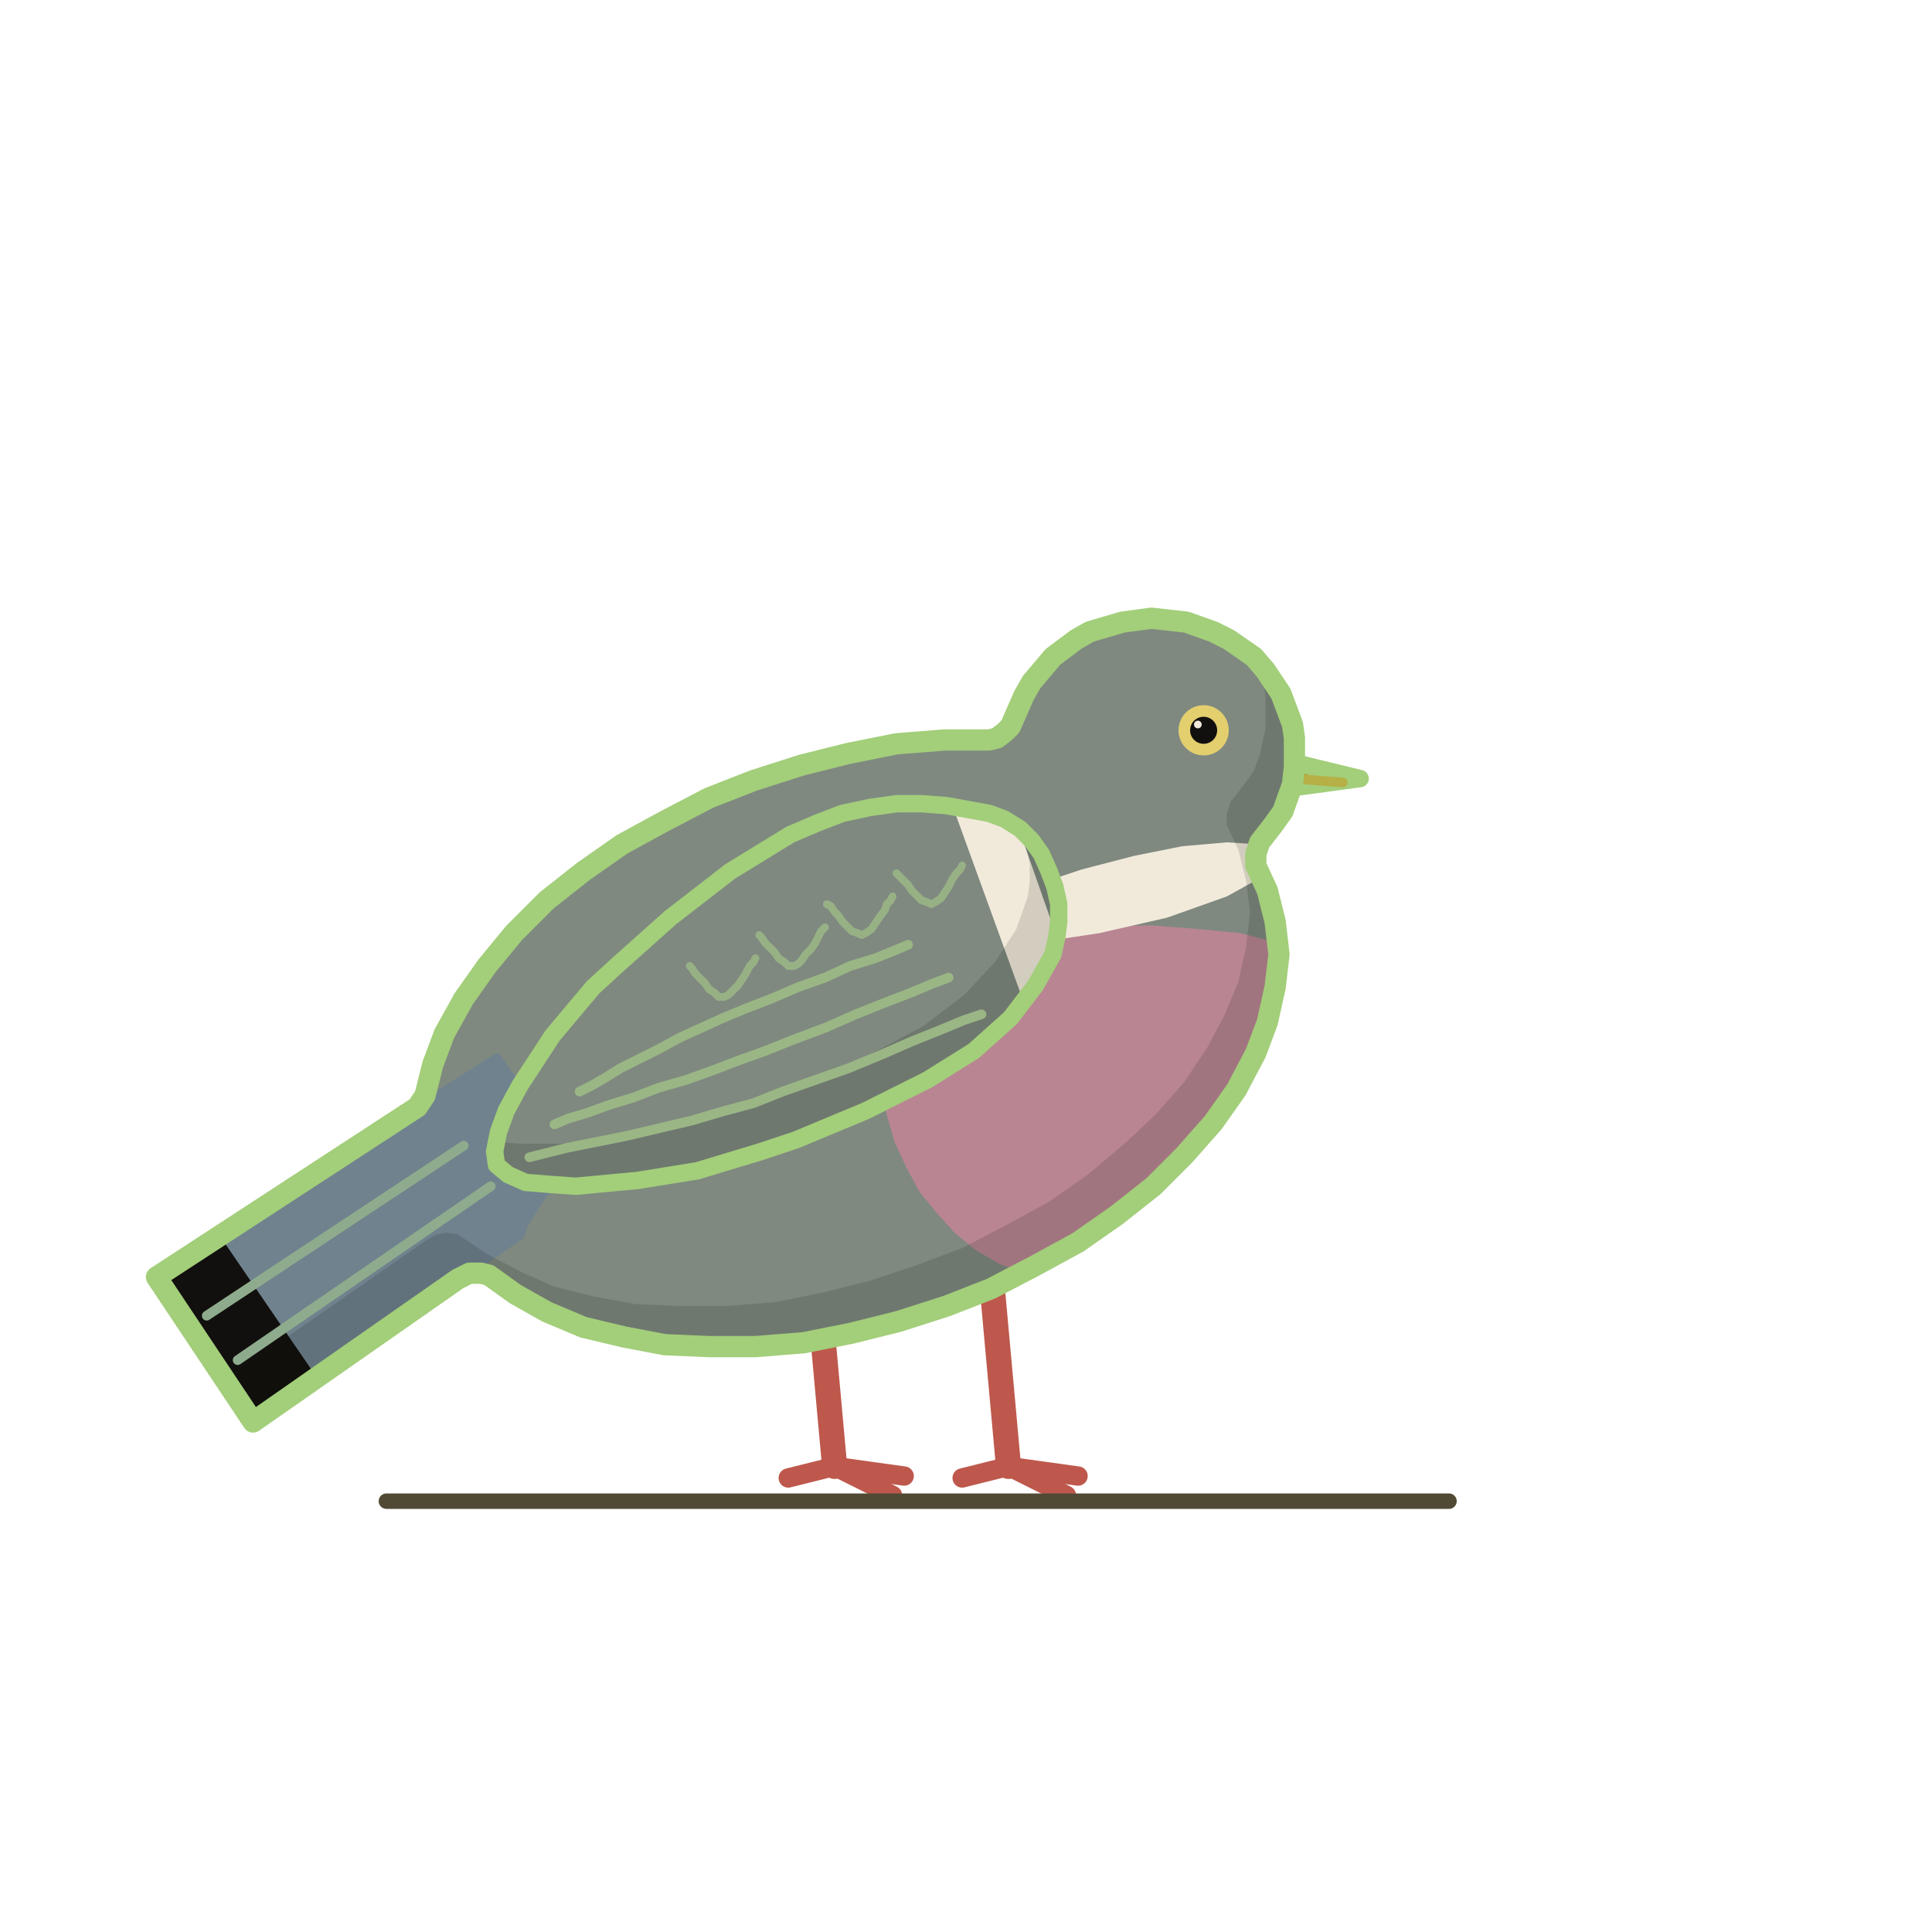
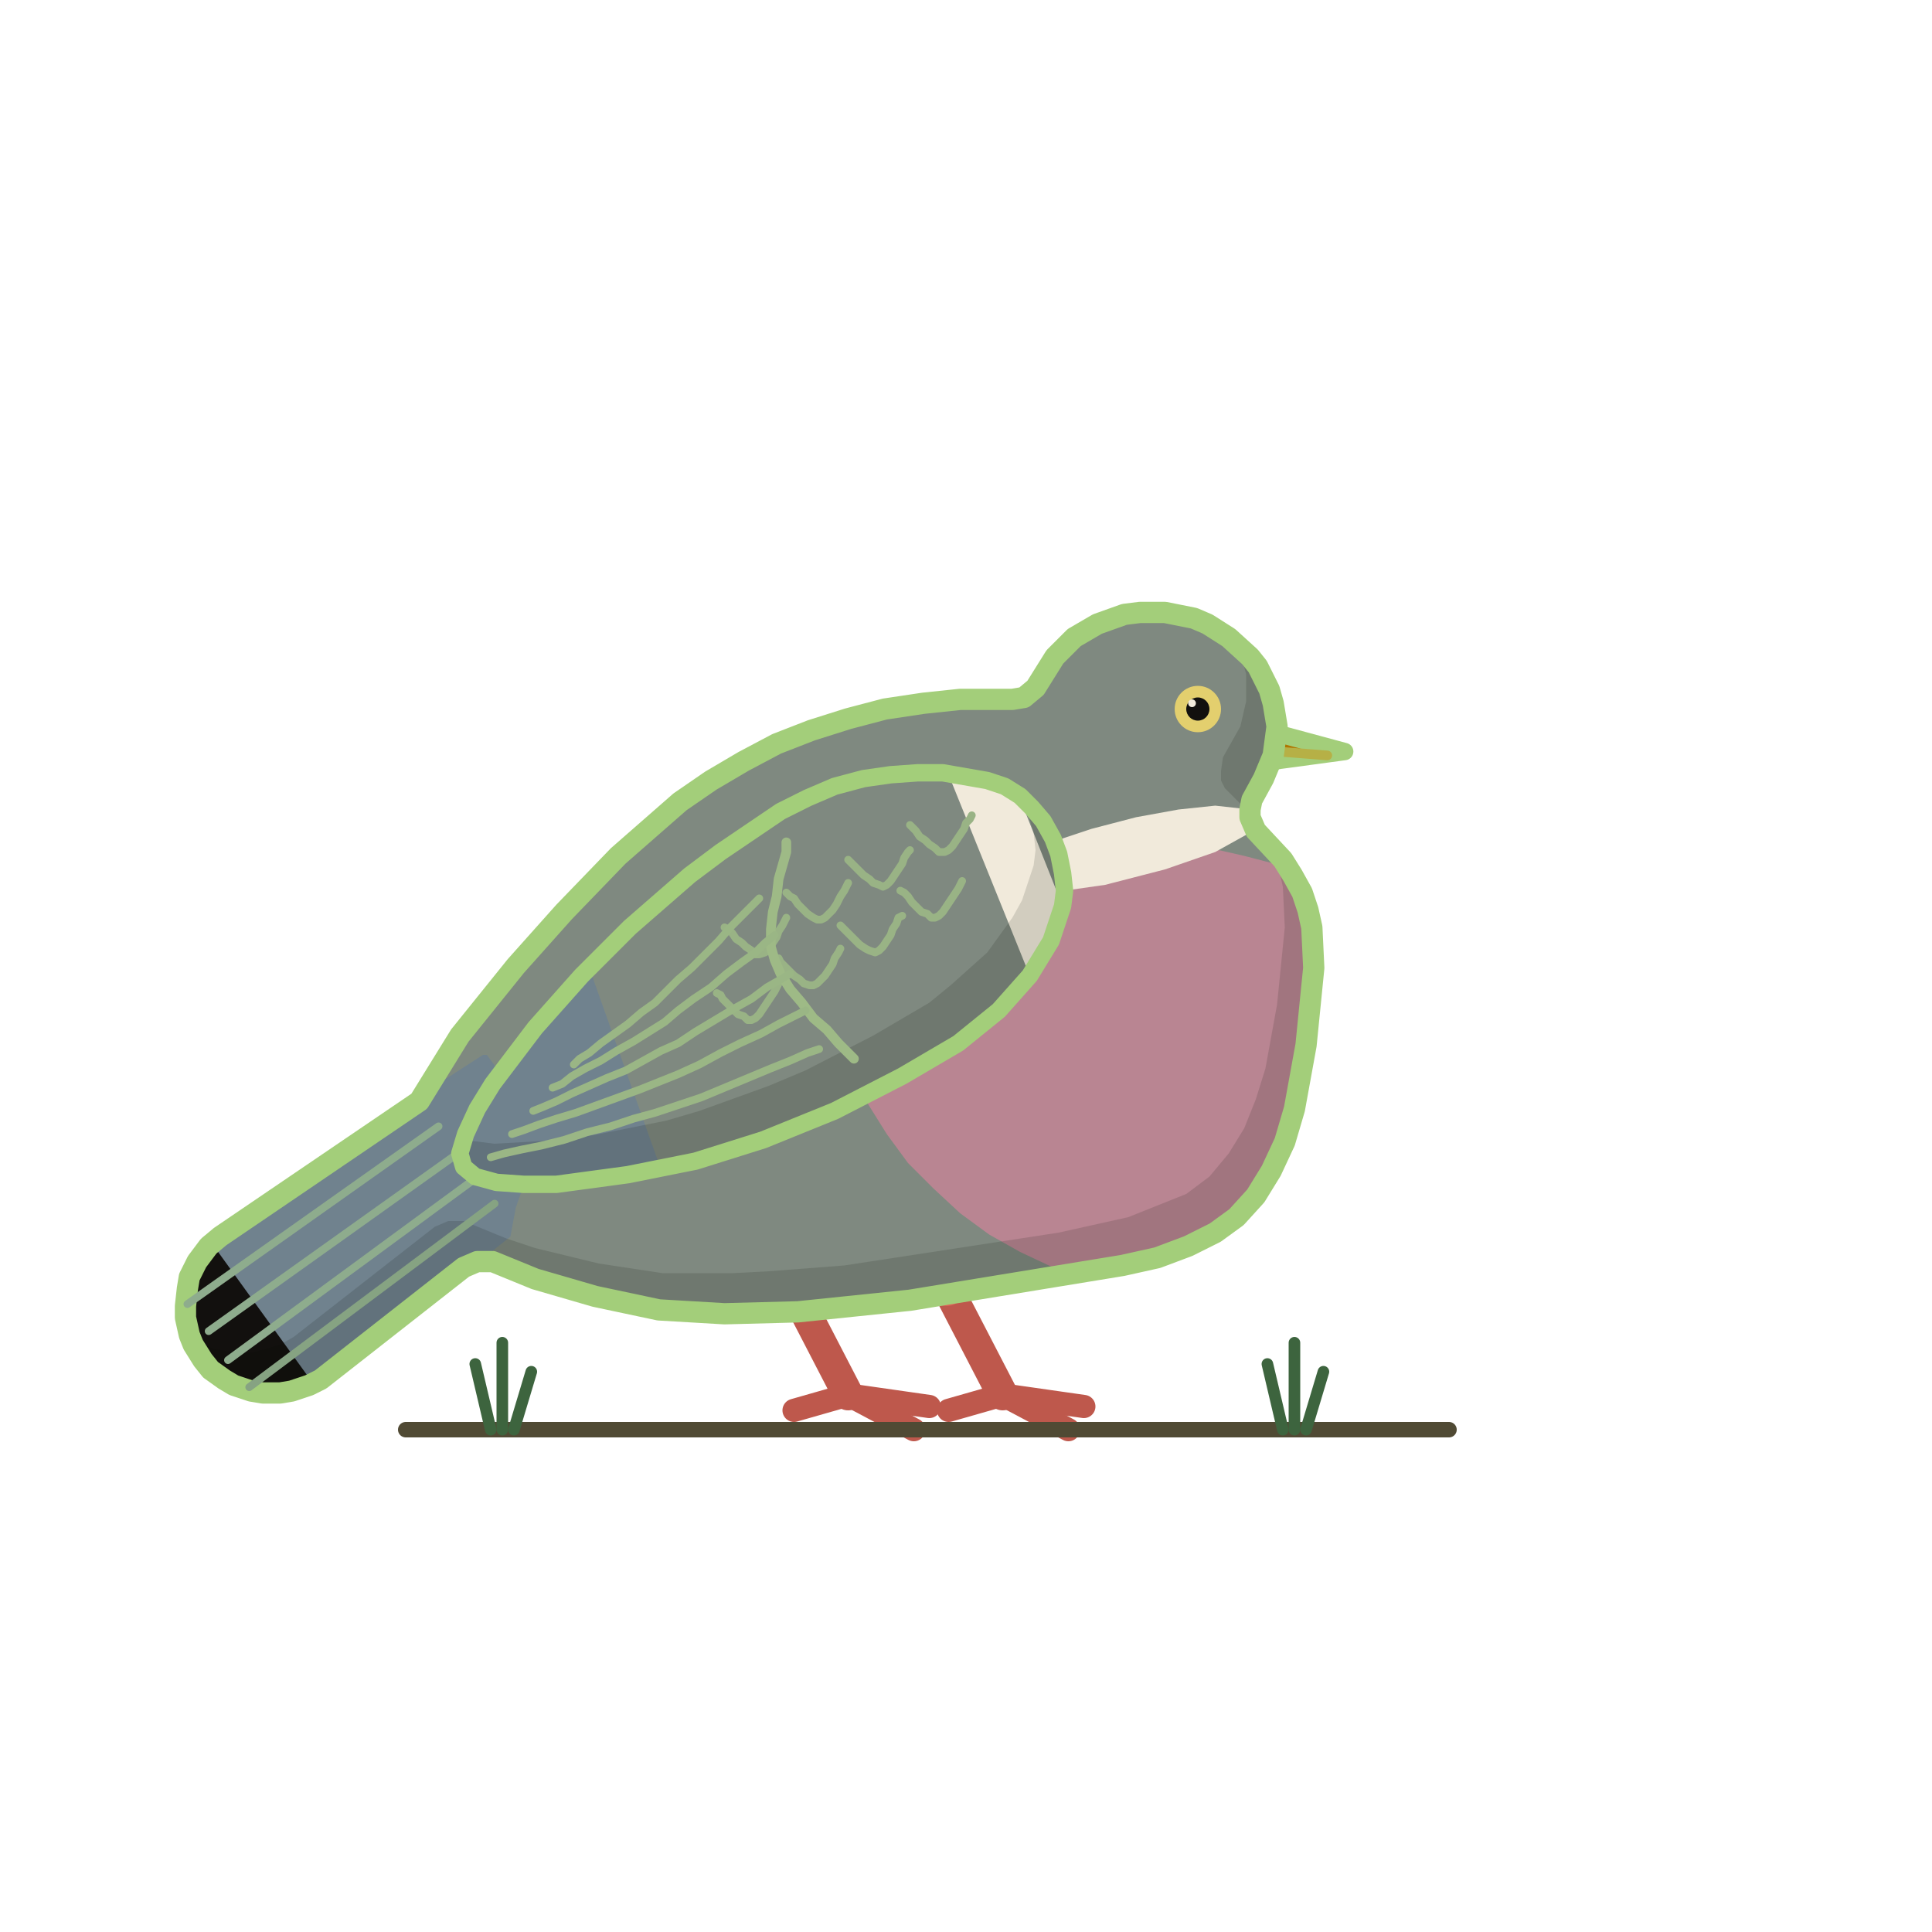
<svg xmlns="http://www.w3.org/2000/svg" width="100" height="100" viewBox="0 0 100 100">
  <g stroke-linecap="round" stroke-linejoin="round">
-     <path d="M42,62.7 L43.2,75.9" fill="none" stroke="#BE584C" stroke-width="1.3" />
-     <path d="M43.2,75.9 L46.8,76.4" fill="none" stroke="#BE584C" stroke-width="1" />
-     <path d="M43.2,75.9 L46.2,77.4" fill="none" stroke="#BE584C" stroke-width="1" />
-     <path d="M43.2,75.9 L40.8,76.5" fill="none" stroke="#BE584C" stroke-width="1" />
-     <path d="M51,62.7 L52.2,75.9" fill="none" stroke="#BE584C" stroke-width="1.3" />
-     <path d="M52.2,75.9 L55.8,76.4" fill="none" stroke="#BE584C" stroke-width="1" />
-     <path d="M52.2,75.9 L55.2,77.4" fill="none" stroke="#BE584C" stroke-width="1" />
-     <path d="M52.2,75.9 L49.8,76.5" fill="none" stroke="#BE584C" stroke-width="1" />
-     <path d="M63,38.5 L70.4,40.3 L63,41.3 Z" fill="#C98500" stroke="none" />
-     <path d="M63,41.3 L63,39 L64.3,38.9 L70.4,40.3 Z" fill="#020A06" fill-opacity="0.13" stroke="none" />
-     <path d="M63,38.5 L70.4,40.3 L63,41.3 Z" fill="none" stroke="#A3CE7A" stroke-width="0.9" />
-     <path d="M64.4,40.1 L69.5,40.5" fill="none" stroke="#B6B046" stroke-width="0.5" />
-     <path d="M8.1,66.1 L21.6,57.3 L22,56.7 L22.4,55.1 L23,53.5 L24,51.7 L25.2,50 L26.6,48.3 L28.3,46.6 L30.2,45.1 L32.2,43.7 L34.4,42.5 L36.7,41.3 L39,40.4 L41.5,39.6 L43.9,39 L46.4,38.5 L48.9,38.3 L51.2,38.3 L51.6,38.2 L52,37.9 L52.3,37.6 L53,36 L53.4,35.3 L54.5,34 L55.7,33.1 L56.4,32.7 L58.1,32.2 L59.6,32 L60.5,32.1 L61.4,32.2 L62.8,32.7 L63.6,33.1 L64.9,34 L65.5,34.7 L66.3,35.9 L66.9,37.5 L67,38.2 L67,39.7 L66.9,40.6 L66.4,42 L65.9,42.7 L65.2,43.6 L65,44.2 L65,44.8 L65.6,46.1 L66,47.7 L66.2,49.4 L66,51.1 L65.6,52.9 L65,54.5 L64,56.4 L62.8,58.1 L61.3,59.8 L59.7,61.4 L57.8,62.9 L55.8,64.3 L53.6,65.5 L51.3,66.7 L49,67.6 L46.5,68.4 L44.1,69 L41.6,69.5 L39.1,69.7 L36.7,69.7 L34.4,69.6 L32.3,69.2 L30.2,68.7 L28.3,67.9 L26.7,67 L25.3,66 L24.9,65.9 L24.3,65.9 L23.7,66.2 L13.1,73.6 Z" fill="#7F8980" stroke="none" />
-     <path d="M30.5,61.7 L24.5,65.9 L23.7,66.2 L13.1,73.6 L8.1,66.1 L21.4,57.5 L21.9,56.9 L25.7,54.5 L25.9,54.6 L30.5,61.4 Z" fill="#70828E" stroke="none" />
-     <path d="M11.4,64 L16.4,71.3 L13.1,73.6 L8.1,66.1 Z" fill="#12100E" stroke="none" />
-     <path d="M66.5,41.7 L66,42.6 L65.2,43.7 L65,44.5 L65.1,45 L65.6,46.1 L66,47.7 L65,48.3 L63.9,48.7 L62.6,48.9 L61.2,48.9 L59.9,48.7 L58.7,48.3 L57.7,47.7 L56.9,46.9 L56.3,46 L56,45 L56,44.5 L56.1,43.5 L56.3,43.1 L56.9,42.2 L57.3,41.8 L57.7,41.4 L58.7,40.8 L60.6,40.2 L62.6,40.1 L64.5,40.5 L65,40.8 Z" fill="#7F8980" stroke="none" />
-     <path d="M66.1,50.8 L66,51.1 L65.6,52.8 L64.9,54.6 L64,56.4 L62.8,58 L61.4,59.7 L59.7,61.4 L57.8,62.9 L55.8,64.3 L53.7,65.5 L51.3,66.7 L48.9,67.6 L46.5,68.4 L44.1,69 L41.6,69.5 L39.1,69.7 L36.7,69.7 L34.4,69.6 L32.3,69.2 L30.2,68.6 L28.4,67.9 L26.9,67.1 L26.8,66 L26.9,64.8 L27.3,63.5 L28.1,62.2 L29.1,60.9 L30.3,59.6 L31.8,58.4 L33.5,57.1 L35.4,55.9 L37.5,54.8 L39.8,53.8 L42.1,52.9 L44.6,52.1 L47.1,51.4 L49.7,50.8 L52.3,50.4 L54.8,50.1 L57.3,49.9 L59.6,49.9 L61.9,50 L64,50.3 Z" fill="#7F8980" stroke="none" />
-     <path d="M45.8,51.8 L46.2,50.4 L46.5,49.5 L49.3,48.9 L51.9,48.4 L54.7,48.1 L57.1,47.9 L59.6,47.9 L62.2,48.1 L64.2,48.3 L66.1,48.8 L66.2,49.4 L66,51.1 L65.6,52.9 L64.9,54.6 L64,56.3 L62.8,58 L61.3,59.8 L59.7,61.4 L57.9,62.8 L55.8,64.3 L52.9,65.9 L51.7,65.4 L50.5,64.7 L49.4,63.8 L48.5,62.8 L47.6,61.7 L46.9,60.4 L46.3,59.1 L45.9,57.7 L45.6,56.3 L45.5,54.8 L45.6,53.3 Z" fill="#B98592" stroke="none" />
-     <path d="M65.1,43.7 L65,44.5 L65.3,45.4 L63.5,46.4 L60.4,47.5 L56.9,48.3 L53.6,48.8 L52.3,48.8 L51.3,48.8 L50.6,48.5 L50.3,48.2 L50.3,48 L50.6,47.5 L51.8,46.7 L53.6,45.8 L56,45 L58.7,44.3 L61.2,43.8 L63.5,43.6 Z" fill="#F1EADB" stroke="none" />
-     <path d="M13.1,73.6 L11.7,71.4 L22.2,64.1 L22.6,63.9 L23.1,63.8 L23.7,63.9 L25.2,64.9 L26.9,65.8 L28.7,66.6 L30.7,67.1 L32.9,67.5 L35.2,67.6 L37.6,67.6 L40.1,67.4 L42.6,66.9 L45,66.3 L47.4,65.5 L49.8,64.6 L52.1,63.4 L54.3,62.2 L56.3,60.8 L58.2,59.2 L59.8,57.7 L61.3,56 L62.5,54.2 L63.4,52.5 L64.1,50.8 L64.5,49 L64.7,47.2 L64.5,45.6 L64.1,44 L63.5,42.7 L63.5,42.1 L63.7,41.5 L64.4,40.6 L64.9,39.9 L65.2,39.1 L65.5,37.7 L65.5,36.1 L65.4,35.3 L65,34.1 L65.9,35.2 L66.4,36 L66.9,37.4 L67.1,39 L66.9,40.5 L66.6,41.3 L66,42.6 L65.2,43.7 L65,44.4 L65.1,45 L65.6,46.1 L66,47.7 L66.2,49.3 L66,51.1 L65.6,52.8 L64.9,54.6 L64,56.4 L62.8,58.1 L61.3,59.8 L59.7,61.3 L57.8,62.9 L55.8,64.3 L53.6,65.5 L51.3,66.7 L48.9,67.6 L46.5,68.4 L44.1,69 L41.6,69.5 L39.1,69.7 L36.7,69.7 L34.4,69.6 L32.2,69.2 L30.2,68.7 L28.4,67.9 L26.7,67 L25.2,66 L24.8,65.9 L24.3,65.9 L23.7,66.2 Z" fill="#020A06" fill-opacity="0.13" stroke="none" />
-     <path d="M8.1,66.1 L21.6,57.3 L22,56.7 L22.4,55.1 L23,53.5 L24,51.7 L25.2,50 L26.6,48.3 L28.3,46.6 L30.2,45.1 L32.2,43.7 L34.4,42.5 L36.7,41.3 L39,40.4 L41.5,39.6 L43.9,39 L46.4,38.5 L48.9,38.3 L51.2,38.3 L51.6,38.2 L52,37.9 L52.3,37.6 L53,36 L53.4,35.3 L54.5,34 L55.7,33.1 L56.4,32.7 L58.1,32.2 L59.6,32 L60.5,32.1 L61.4,32.2 L62.8,32.7 L63.6,33.1 L64.9,34 L65.5,34.7 L66.3,35.9 L66.9,37.5 L67,38.2 L67,39.7 L66.9,40.6 L66.4,42 L65.9,42.7 L65.2,43.6 L65,44.2 L65,44.8 L65.6,46.1 L66,47.7 L66.2,49.4 L66,51.1 L65.6,52.9 L65,54.5 L64,56.4 L62.8,58.1 L61.3,59.8 L59.7,61.4 L57.8,62.9 L55.8,64.3 L53.6,65.5 L51.3,66.7 L49,67.6 L46.5,68.4 L44.1,69 L41.6,69.5 L39.1,69.7 L36.7,69.7 L34.4,69.6 L32.3,69.2 L30.2,68.7 L28.3,67.9 L26.7,67 L25.3,66 L24.9,65.9 L24.3,65.9 L23.7,66.2 L13.1,73.6 Z" fill="none" stroke="#A3CE7A" stroke-width="1.1" />
-     <path d="M25.4,61.4 L12.3,70.4" fill="none" stroke="#8EAC8D" stroke-width="0.5" />
-     <path d="M24,59.3 L10.7,68.1" fill="none" stroke="#8EAC8D" stroke-width="0.5" />
-     <path d="M51.2,42.1 L52,42.4 L52.8,42.9 L53.4,43.5 L53.9,44.2 L54.3,45.1 L54.6,45.9 L54.8,46.8 L54.8,47.7 L54.7,48.5 L54.5,49.4 L53.6,51 L52.3,52.7 L50.4,54.4 L48,55.9 L44.8,57.5 L41.2,59 L39.4,59.6 L36.1,60.6 L33,61.1 L29.8,61.4 L28.4,61.3 L27.2,61.2 L26.3,60.8 L25.7,60.3 L25.6,59.6 L25.8,58.6 L26.2,57.5 L26.9,56.2 L28.6,53.6 L30.7,51.1 L31.9,50 L34.7,47.5 L37.8,45.1 L40.9,43.2 L42.3,42.6 L43.6,42.1 L45,41.8 L46.4,41.6 L47.7,41.6 L49,41.7 Z" fill="#7F8980" stroke="none" />
-     <path d="M52.7,42.8 L54.7,48.5 L54.1,50.2 L53,51.9 L49.3,41.7 L51.2,42.1 L52,42.4 Z" fill="#F1EADB" stroke="none" />
-     <path d="M25.6,59.6 L25.7,59.1 L26.9,59.2 L29.8,59.2 L33.1,58.8 L36.2,58.1 L37.9,57.5 L41.5,56.2 L45,54.6 L46.5,53.8 L47.8,53.1 L49.9,51.5 L51.5,49.8 L52.6,48.1 L53.2,46.4 L53.3,45.6 L53.3,44.7 L53.1,43.8 L52.8,43 L53.4,43.5 L53.9,44.2 L54.3,45.1 L54.6,45.9 L54.8,46.8 L54.8,47.7 L54.7,48.5 L54.1,50.2 L53,51.9 L51.4,53.6 L49.3,55.2 L48,55.9 L44.8,57.5 L41.2,59 L37.7,60.2 L34.6,60.9 L31.3,61.3 L28.4,61.3 L27.2,61.2 L26.3,60.8 L25.7,60.3 Z" fill="#020A06" fill-opacity="0.13" stroke="none" />
-     <path d="M51.2,42.1 L52,42.4 L52.8,42.9 L53.4,43.5 L53.9,44.2 L54.3,45.1 L54.6,45.9 L54.8,46.8 L54.8,47.7 L54.7,48.5 L54.5,49.4 L53.6,51 L52.3,52.7 L50.4,54.4 L48,55.9 L44.8,57.5 L41.2,59 L39.4,59.6 L36.1,60.6 L33,61.1 L29.8,61.4 L28.4,61.3 L27.2,61.2 L26.3,60.8 L25.7,60.3 L25.6,59.6 L25.8,58.6 L26.2,57.5 L26.9,56.2 L28.6,53.6 L30.7,51.1 L31.9,50 L34.7,47.5 L37.8,45.1 L40.9,43.2 L42.3,42.6 L43.6,42.1 L45,41.8 L46.4,41.6 L47.7,41.6 L49,41.7 Z" fill="none" stroke="#A3CE7A" stroke-width="0.9" />
-     <path d="M50.8,52.5 L49.9,52.8 L48.7,53.3 L47.2,53.9 L45.6,54.6 L43.9,55.3 L42.2,55.9 L40.5,56.5 L39,57.1 L37.5,57.5 L35.8,58 L34.1,58.4 L32.4,58.8 L30.9,59.1 L29.4,59.4 L28.2,59.7 L27.4,59.9" fill="none" stroke="#9AB685" stroke-width="0.5" />
-     <path d="M49.1,50.6 L48.3,50.9 L47.1,51.4 L45.8,51.9 L44.3,52.5 L42.7,53.2 L41.1,53.8 L39.6,54.4 L38.2,54.9 L36.9,55.4 L35.5,55.9 L34.1,56.3 L32.8,56.8 L31.5,57.2 L30.4,57.6 L29.4,57.9 L28.7,58.2" fill="none" stroke="#9AB685" stroke-width="0.5" />
-     <path d="M47,48.9 L46.3,49.2 L45.3,49.6 L44,50 L42.7,50.6 L41.3,51.1 L39.9,51.7 L38.6,52.2 L37.4,52.7 L36.3,53.2 L35.2,53.7 L34.1,54.3 L33.1,54.8 L32.1,55.3 L31.3,55.8 L30.6,56.2 L30,56.5" fill="none" stroke="#9AB685" stroke-width="0.5" />
-     <path d="M49.8,44.8 L49.7,45 L49.5,45.2 L49.3,45.5 L49.1,45.9 L48.9,46.2 L48.7,46.5 L48.4,46.7 L48.2,46.8 L48,46.7 L47.7,46.6 L47.5,46.4 L47.2,46.1 L47,45.8 L46.7,45.5 L46.5,45.3 L46.4,45.2" fill="none" stroke="#97B185" stroke-width="0.4" />
-     <path d="M46.2,46.4 L46.1,46.6 L45.9,46.8 L45.8,47.1 L45.5,47.5 L45.3,47.8 L45.1,48.1 L44.8,48.3 L44.6,48.4 L44.4,48.3 L44.1,48.2 L43.9,48 L43.6,47.7 L43.4,47.4 L43.2,47.2 L43,46.9 L42.8,46.8" fill="none" stroke="#97B185" stroke-width="0.4" />
-     <path d="M42.7,48 L42.5,48.2 L42.4,48.4 L42.2,48.8 L42,49.1 L41.7,49.4 L41.5,49.7 L41.3,49.9 L41.1,50 L40.8,50 L40.6,49.8 L40.3,49.6 L40.1,49.3 L39.8,49 L39.6,48.8 L39.4,48.5 L39.3,48.4" fill="none" stroke="#97B185" stroke-width="0.4" />
-     <path d="M39.1,49.6 L39,49.8 L38.8,50 L38.6,50.4 L38.4,50.7 L38.2,51 L37.9,51.3 L37.7,51.5 L37.5,51.6 L37.2,51.6 L37,51.4 L36.7,51.2 L36.5,50.9 L36.2,50.6 L36,50.4 L35.8,50.1 L35.7,50" fill="none" stroke="#97B185" stroke-width="0.4" />
-     <circle cx="62.3" cy="37.8" r="1.3" fill="#E3CF6E" />
-     <circle cx="62.3" cy="37.8" r="0.7" fill="#12100E" />
-     <circle cx="62" cy="37.5" r="0.2" fill="#F1EADB" />
-     <path d="M20,77.7 L75,77.7" fill="none" stroke="#504A34" stroke-width="0.8" />
+     <path d="M43,60.5 L41,66.6 L43.9,72.2" fill="none" stroke="#BE584C" stroke-width="1.6" />
+     <circle cx="41" cy="66.6" r="1" fill="#DC6156" />
+     <path d="M43.9,72.2 L48.1,72.8" fill="none" stroke="#BE584C" stroke-width="1.2" />
+     <path d="M43.9,72.2 L47.3,74" fill="none" stroke="#BE584C" stroke-width="1.2" />
+     <path d="M43.9,72.2 L41.1,73" fill="none" stroke="#BE584C" stroke-width="1.2" />
+     <path d="M51,60.5 L49,66.6 L51.9,72.2" fill="none" stroke="#BE584C" stroke-width="1.6" />
+     <circle cx="49" cy="66.6" r="1" fill="#DC6156" />
+     <path d="M51.9,72.2 L56.1,72.8" fill="none" stroke="#BE584C" stroke-width="1.2" />
+     <path d="M51.9,72.2 L55.3,74" fill="none" stroke="#BE584C" stroke-width="1.2" />
+     <path d="M51.9,72.2 L49.1,73" fill="none" stroke="#BE584C" stroke-width="1.2" />
+     <path d="M62.2,37.1 L65.9,37.9 L69.6,38.9 L62.2,39.9 Z" fill="#C98500" stroke="none" />
+     <path d="M62.2,39.9 L62.2,37.6 L63.7,37.4 L65.9,37.9 L69.6,38.9 L65.9,39.4 Z" fill="#020A06" fill-opacity="0.13" stroke="none" />
+     <path d="M62.2,37.1 L65.9,37.9 L69.6,38.9 L62.2,39.9 Z" fill="none" stroke="#A3CE7A" stroke-width="0.9" />
+     <path d="M63.6,38.7 L68.7,39.1" fill="none" stroke="#B6B046" stroke-width="0.5" />
+     <path d="M16.6,71.4 L16,71.7 L15.1,72 L14.5,72.1 L13.6,72.1 L13,72 L12.1,71.7 L11.6,71.4 L10.9,70.9 L10.5,70.4 L10,69.6 L9.8,69.1 L9.6,68.2 L9.6,67.6 L9.7,66.7 L9.8,66.1 L10.2,65.3 L10.8,64.5 L11.4,64 L21.7,57 L23.8,53.6 L26.7,50 L29.2,47.2 L32,44.3 L35.2,41.5 L36.8,40.4 L38.5,39.4 L40.2,38.5 L42,37.8 L43.9,37.2 L45.8,36.7 L47.8,36.4 L49.7,36.2 L52.4,36.2 L53,36.1 L53.6,35.6 L54.6,34 L55.6,33 L56.8,32.3 L58.2,31.8 L59,31.7 L60.3,31.7 L61.8,32 L62.5,32.3 L63.6,33 L64.7,34 L65.1,34.5 L65.7,35.7 L65.9,36.4 L66.1,37.6 L65.9,39.1 L65.4,40.3 L64.8,41.4 L64.7,41.9 L64.7,42.3 L65,43 L66.4,44.5 L66.9,45.3 L67.4,46.2 L67.7,47.1 L67.9,48 L68,50.1 L67.6,54.1 L67,57.4 L66.5,59.1 L65.8,60.6 L65,61.9 L64,63 L62.9,63.8 L61.5,64.5 L59.9,65.1 L58.1,65.5 L47.1,67.3 L41.3,67.9 L37.5,68 L34.1,67.8 L30.8,67.1 L27.7,66.2 L25.5,65.3 L24.7,65.3 L24,65.6 Z" fill="#7F8980" stroke="none" />
+     <path d="M29.8,61.3 L24.8,65.3 L24,65.6 L16.7,71.3 L15.6,71.9 L15,72 L14,72.2 L13,72 L12.1,71.7 L11.3,71.2 L10.8,70.8 L10.2,70 L9.8,69.2 L9.6,68.1 L9.6,67.2 L9.7,66.6 L10.2,65.3 L10.9,64.4 L11.4,64 L21.4,57.2 L21.9,56.6 L25,54.6 L25.2,54.6 L29.9,61 Z" fill="#70828E" stroke="none" />
+     <path d="M11,64.4 L16.2,71.6 L15.5,71.9 L14.6,72.1 L14,72.2 L13.1,72 L12.5,71.9 L11.7,71.5 L11.2,71.1 L10.5,70.4 L10,69.6 L9.8,69.1 L9.6,68.1 L9.6,67.2 L9.8,66.2 L10,65.7 L10.5,64.9 Z" fill="#12100E" stroke="none" />
+     <path d="M64.3,45.7 L63.3,46.1 L66.1,46.9 L67.8,47.6 L68,49.1 L67.9,51.3 L67.6,54.1 L67.3,55.7 L67,57.4 L66.5,59.1 L65.9,60.5 L65,61.9 L64.1,63 L62.9,63.9 L61.4,64.5 L59.9,65.1 L56.4,65.9 L47.1,67.3 L41.3,67.9 L37.5,68 L34.1,67.8 L30.8,67.1 L29.2,66.7 L26.3,65.7 L26.4,64.1 L26.7,62.5 L27.3,60.8 L28.2,59.1 L29.3,57.4 L30.8,55.8 L32.5,54.2 L34.4,52.7 L36.5,51.3 L38.7,50 L41.1,48.9 L43.7,47.9 L46.3,47 L48.9,46.4 L51.6,45.9 L54.3,45.6 L56.9,45.5 L58.4,45.5 L57.6,44.9 L57,44.2 L56.6,43.3 L56.5,42.5 L56.6,41.6 L56.7,41.2 L57.2,40.4 L58,39.8 L58.9,39.2 L60.4,38.7 L62.1,38.7 L63.8,39 L64.8,39.5 L65.5,40.1 L64.8,41.4 L64.7,42.2 L64.9,42.9 L66.2,44.2 L65.2,45.2 Z" fill="#7F8980" stroke="none" />
+     <path d="M43,48.8 L43.2,47.1 L43.5,45.8 L45.8,45.1 L48.5,44.4 L51.3,43.9 L54.2,43.6 L56.8,43.5 L59.5,43.5 L62.2,43.8 L64.4,44.3 L66.7,44.9 L67.4,46.2 L67.7,47.2 L67.9,48.1 L68,50.2 L67.8,52.7 L67.3,55.8 L67,57.4 L66.5,59 L65.8,60.6 L65,61.9 L64,63 L62.9,63.9 L61.4,64.5 L59.9,65.1 L58.1,65.5 L55.6,66 L54.5,65.6 L52.8,64.8 L51.2,63.9 L49.7,62.8 L48.3,61.5 L47,60.2 L45.9,58.7 L44.9,57.1 L44.1,55.5 L43.5,53.9 L43.2,52.2 L43,50.5 Z" fill="#B98592" stroke="none" />
+     <path d="M64.7,41.9 L64.7,42.3 L64.9,42.9 L64.7,43.1 L62.9,44.1 L60.3,45 L57.2,45.8 L54.4,46.2 L52.4,46.1 L51.8,46 L51.5,45.7 L51.6,45.3 L51.8,45.1 L52.8,44.4 L54.4,43.6 L56.5,42.9 L58.8,42.3 L61,41.9 L62.9,41.7 Z" fill="#F1EADB" stroke="none" />
+     <path d="M16.7,71.3 L15.6,71.9 L14.6,72.1 L13.6,72.1 L12.6,71.9 L11.7,71.5 L10.9,70.9 L10.3,70.1 L9.8,69.1 L11,69.8 L12.1,70 L13.1,70 L14.5,69.6 L15.2,69.2 L22.5,63.5 L23.2,63.2 L24,63.2 L26.2,64.1 L27.7,64.6 L31,65.4 L34.3,65.9 L37.9,65.9 L39.8,65.8 L43.7,65.5 L54.8,63.8 L58.4,63 L59.9,62.4 L61.4,61.8 L62.6,60.9 L63.6,59.7 L64.4,58.4 L65,56.9 L65.5,55.3 L66.1,52 L66.5,48 L66.4,45.9 L66.2,45 L65.7,43.7 L66.9,45.3 L67.4,46.2 L67.7,47.1 L67.9,48 L68,50.2 L67.6,54.1 L67,57.4 L66.5,59 L65.9,60.5 L65.1,61.8 L64.1,63 L62.9,63.9 L61.4,64.5 L59.9,65.1 L56.3,65.9 L45.2,67.6 L41.3,67.9 L39.4,68 L35.8,68 L32.5,67.5 L29.2,66.7 L27.7,66.2 L25.5,65.3 L24.7,65.3 L24,65.6 Z" fill="#020A06" fill-opacity="0.13" stroke="none" />
+     <path d="M64.7,42.1 L63.4,40.8 L63.2,40.4 L63.2,39.9 L63.3,39.2 L64.2,37.6 L64.5,36.3 L64.5,34.9 L64.1,33.4 L64.7,34 L65.4,35 L65.9,36.3 L66,37.1 L66,38.3 L65.9,39.1 L65.4,40.3 L64.8,41.4 Z" fill="#020A06" fill-opacity="0.13" stroke="none" />
+     <path d="M16.6,71.4 L16,71.7 L15.1,72 L14.5,72.1 L13.6,72.1 L13,72 L12.1,71.7 L11.6,71.4 L10.9,70.9 L10.5,70.4 L10,69.6 L9.8,69.1 L9.6,68.2 L9.6,67.6 L9.7,66.7 L9.8,66.1 L10.2,65.3 L10.8,64.5 L11.4,64 L21.7,57 L23.8,53.6 L26.7,50 L29.2,47.2 L32,44.3 L35.2,41.5 L36.8,40.4 L38.5,39.4 L40.2,38.5 L42,37.8 L43.9,37.2 L45.8,36.7 L47.8,36.4 L49.7,36.2 L52.4,36.2 L53,36.1 L53.6,35.6 L54.6,34 L55.6,33 L56.8,32.3 L58.2,31.8 L59,31.7 L60.3,31.7 L61.8,32 L62.5,32.3 L63.6,33 L64.7,34 L65.1,34.5 L65.7,35.7 L65.9,36.4 L66.1,37.6 L65.9,39.1 L65.4,40.3 L64.8,41.4 L64.7,41.9 L64.7,42.3 L65,43 L66.4,44.5 L66.9,45.3 L67.4,46.2 L67.7,47.1 L67.9,48 L68,50.1 L67.6,54.1 L67,57.4 L66.5,59.1 L65.8,60.6 L65,61.9 L64,63 L62.9,63.8 L61.5,64.5 L59.9,65.1 L58.1,65.5 L47.1,67.3 L41.3,67.9 L37.5,68 L34.1,67.8 L30.8,67.1 L27.7,66.2 L25.5,65.3 L24.7,65.3 L24,65.6 Z" fill="none" stroke="#A3CE7A" stroke-width="1.1" />
+     <path d="M25.6,62.3 L12.9,71.8" fill="none" stroke="#86A382" stroke-width="0.4" />
+     <path d="M24.6,61 L11.8,70.4" fill="none" stroke="#8EAC8D" stroke-width="0.4" />
+     <path d="M23.7,59.7 L10.8,68.9" fill="none" stroke="#8EAC8D" stroke-width="0.4" />
+     <path d="M22.7,58.3 L9.7,67.5" fill="none" stroke="#8EAC8D" stroke-width="0.4" />
+     <path d="M51.1,40.4 L52,40.7 L52.8,41.2 L53.4,41.8 L54,42.5 L54.5,43.4 L54.8,44.2 L55,45.2 L55.1,46.1 L55,46.9 L54.4,48.7 L53.3,50.5 L51.7,52.3 L49.6,54 L46.7,55.7 L43.2,57.5 L39.5,59 L36,60.1 L32.5,60.8 L28.8,61.3 L27.1,61.3 L25.7,61.2 L24.6,60.9 L24,60.4 L23.8,59.7 L24.1,58.7 L24.7,57.4 L25.5,56.1 L27.7,53.2 L30.1,50.5 L32.6,48 L35.7,45.3 L37.3,44.1 L40.4,42 L41.8,41.3 L43.2,40.7 L44.7,40.3 L46.1,40.1 L47.5,40 L48.8,40 Z" fill="#7F8980" stroke="none" />
+     <path d="M30.5,50.1 L34.2,60.5 L30.6,61.1 L28.8,61.3 L27.1,61.3 L25.7,61.2 L24.6,60.9 L24,60.4 L23.8,59.7 L24.1,58.7 L24.7,57.4 L26.6,54.6 L28.9,51.8 Z" fill="#70828E" stroke="none" />
+     <path d="M52.7,41.1 L55,46.9 L54.4,48.7 L53.3,50.5 L49.1,40.1 L51.1,40.4 L52,40.7 Z" fill="#F1EADB" stroke="none" />
+     <path d="M23.8,59.7 L24,59 L25.6,59.2 L29.1,59 L31,58.7 L34.5,58 L36.2,57.5 L39.8,56.2 L41.7,55.4 L45.2,53.6 L48.1,51.9 L49.2,51 L51.1,49.3 L52.4,47.5 L52.9,46.6 L53.5,44.8 L53.6,44 L53.5,43.1 L53,41.4 L53.4,41.8 L54,42.5 L54.5,43.4 L54.8,44.2 L55,45.2 L55.1,46.1 L55,46.9 L54.8,47.8 L53.9,49.6 L52.6,51.4 L50.7,53.1 L49.6,54 L46.7,55.7 L43.2,57.5 L39.5,59 L36,60.1 L32.5,60.8 L28.8,61.3 L27.1,61.3 L25.7,61.2 L24.6,60.9 L24,60.4 Z" fill="#020A06" fill-opacity="0.13" stroke="none" />
+     <path d="M51.1,40.4 L52,40.7 L52.8,41.2 L53.4,41.8 L54,42.5 L54.5,43.4 L54.8,44.2 L55,45.2 L55.1,46.1 L55,46.9 L54.4,48.7 L53.3,50.5 L51.7,52.3 L49.6,54 L46.7,55.7 L43.2,57.5 L39.5,59 L36,60.1 L32.5,60.8 L28.8,61.3 L27.1,61.3 L25.7,61.2 L24.6,60.9 L24,60.4 L23.8,59.7 L24.1,58.7 L24.7,57.4 L25.5,56.1 L27.7,53.2 L30.1,50.5 L32.6,48 L35.7,45.3 L37.3,44.1 L40.4,42 L41.8,41.3 L43.2,40.7 L44.7,40.3 L46.1,40.1 L47.5,40 L48.8,40 Z" fill="none" stroke="#A3CE7A" stroke-width="0.9" />
+     <path d="M50.3,42.2 L50.2,42.4 L50,42.6 L49.9,42.9 L49.7,43.2 L49.5,43.5 L49.3,43.8 L49.1,44 L48.9,44.1 L48.6,44.1 L48.4,43.9 L48.1,43.7 L47.9,43.5 L47.6,43.3 L47.4,43 L47.2,42.8 L47.1,42.7" fill="none" stroke="#99B385" stroke-width="0.4" />
+     <path d="M47.1,44 L47,44.1 L46.8,44.4 L46.7,44.7 L46.5,45 L46.3,45.3 L46.1,45.6 L45.9,45.8 L45.7,45.9 L45.5,45.8 L45.2,45.7 L45,45.5 L44.7,45.3 L44.4,45 L44.2,44.8 L44,44.6 L43.9,44.5" fill="none" stroke="#99B385" stroke-width="0.4" />
+     <path d="M43.9,45.7 L43.8,45.9 L43.7,46.1 L43.5,46.4 L43.3,46.8 L43.1,47.1 L42.9,47.3 L42.7,47.5 L42.5,47.6 L42.3,47.6 L42.1,47.5 L41.8,47.3 L41.5,47 L41.3,46.8 L41.1,46.5 L40.9,46.4 L40.7,46.2" fill="none" stroke="#99B385" stroke-width="0.4" />
+     <path d="M40.7,47.5 L40.6,47.7 L40.5,47.9 L40.3,48.2 L40.2,48.5 L40,48.8 L39.8,49.1 L39.6,49.3 L39.3,49.4 L39.1,49.4 L38.9,49.2 L38.6,49 L38.4,48.8 L38.1,48.6 L37.9,48.3 L37.7,48.1 L37.5,48" fill="none" stroke="#99B385" stroke-width="0.4" />
+     <path d="M49.8,45.6 L49.7,45.8 L49.6,46 L49.4,46.3 L49.2,46.6 L49,46.9 L48.8,47.2 L48.6,47.4 L48.4,47.5 L48.2,47.5 L48,47.3 L47.7,47.2 L47.4,46.9 L47.2,46.7 L47,46.4 L46.8,46.2 L46.6,46.1" fill="none" stroke="#99B385" stroke-width="0.4" />
+     <path d="M46.7,47.4 L46.5,47.5 L46.4,47.8 L46.2,48.1 L46.1,48.4 L45.9,48.7 L45.7,49 L45.5,49.2 L45.3,49.3 L45,49.2 L44.8,49.1 L44.5,48.9 L44.3,48.7 L44,48.4 L43.8,48.2 L43.6,48 L43.5,47.9" fill="none" stroke="#99B385" stroke-width="0.4" />
+     <path d="M43.5,49.1 L43.4,49.3 L43.2,49.6 L43.1,49.9 L42.9,50.2 L42.7,50.5 L42.5,50.7 L42.3,50.9 L42.1,51 L41.9,51 L41.6,50.9 L41.4,50.7 L41.1,50.5 L40.8,50.2 L40.6,50 L40.4,49.8 L40.3,49.6" fill="none" stroke="#99B385" stroke-width="0.4" />
+     <path d="M40.3,50.9 L40.2,51.1 L40.1,51.3 L39.9,51.6 L39.7,51.9 L39.5,52.2 L39.3,52.5 L39.1,52.7 L38.9,52.8 L38.7,52.8 L38.5,52.6 L38.2,52.5 L37.9,52.2 L37.7,52 L37.4,51.7 L37.3,51.5 L37.1,51.4" fill="none" stroke="#99B385" stroke-width="0.4" />
+     <path d="M40.7,43.6 L40.7,44.1 L40.5,44.8 L40.3,45.5 L40.2,46.4 L40,47.2 L39.9,48.1 L39.9,49 L40.1,49.7 L40.4,50.4 L40.9,51.2 L41.5,51.9 L42.1,52.7 L42.8,53.3 L43.4,54 L43.9,54.5 L44.2,54.8" fill="none" stroke="#9EBA86" stroke-width="0.5" />
+     <path d="M42.4,54.3 L41.8,54.5 L40.9,54.9 L39.9,55.3 L38.7,55.8 L37.5,56.3 L36.3,56.8 L35.1,57.2 L33.9,57.6 L32.8,57.9 L31.6,58.3 L30.4,58.6 L29.2,59 L28,59.3 L27,59.5 L26.1,59.7 L25.4,59.9" fill="none" stroke="#9AB685" stroke-width="0.4" />
+     <path d="M41.7,52.3 L41.1,52.6 L40.3,53 L39.4,53.5 L38.3,54 L37.3,54.5 L36.2,55.1 L35.1,55.6 L34.1,56 L33.1,56.4 L32,56.8 L30.9,57.2 L29.8,57.6 L28.8,57.9 L27.9,58.2 L27.1,58.5 L26.5,58.7" fill="none" stroke="#9AB685" stroke-width="0.4" />
+     <path d="M40.9,50.4 L40.4,50.7 L39.7,51.1 L38.9,51.7 L38,52.2 L37,52.8 L36,53.4 L35.1,54 L34.2,54.4 L33.3,54.9 L32.4,55.4 L31.4,55.8 L30.5,56.2 L29.6,56.6 L28.8,57 L28.1,57.3 L27.6,57.5" fill="none" stroke="#9AB685" stroke-width="0.4" />
+     <path d="M40.1,48.4 L39.6,48.8 L39.1,49.3 L38.4,49.8 L37.6,50.4 L36.8,51.1 L35.9,51.7 L35.1,52.3 L34.4,52.9 L33.6,53.4 L32.8,53.9 L31.9,54.4 L31.1,54.9 L30.3,55.3 L29.6,55.7 L29.1,56.1 L28.6,56.3" fill="none" stroke="#9AB685" stroke-width="0.4" />
+     <path d="M39.3,46.5 L38.9,46.9 L38.4,47.4 L37.8,48 L37.2,48.7 L36.5,49.4 L35.8,50.1 L35.1,50.7 L34.5,51.3 L33.9,51.9 L33.2,52.4 L32.5,53 L31.8,53.5 L31.1,54 L30.5,54.5 L30,54.8 L29.7,55.1" fill="none" stroke="#9AB685" stroke-width="0.4" />
+     <circle cx="62" cy="36.7" r="1.2" fill="#E3CF6E" />
+     <circle cx="62" cy="36.7" r="0.6" fill="#12100E" />
+     <circle cx="61.7" cy="36.4" r="0.2" fill="#F1EADB" />
+     <path d="M21,74 L75,74" fill="none" stroke="#504A34" stroke-width="0.8" />
+     <path d="M25.4,74 L24.6,70.6" fill="none" stroke="#3D643E" stroke-width="0.6" />
+     <path d="M26,74 L26,69.5" fill="none" stroke="#3D643E" stroke-width="0.6" />
+     <path d="M26.6,74 L27.5,71" fill="none" stroke="#3D643E" stroke-width="0.6" />
+     <path d="M66.4,74 L65.6,70.6" fill="none" stroke="#3D643E" stroke-width="0.6" />
+     <path d="M67,74 L67,69.5" fill="none" stroke="#3D643E" stroke-width="0.6" />
+     <path d="M67.6,74 L68.5,71" fill="none" stroke="#3D643E" stroke-width="0.6" />
  </g>
</svg>
